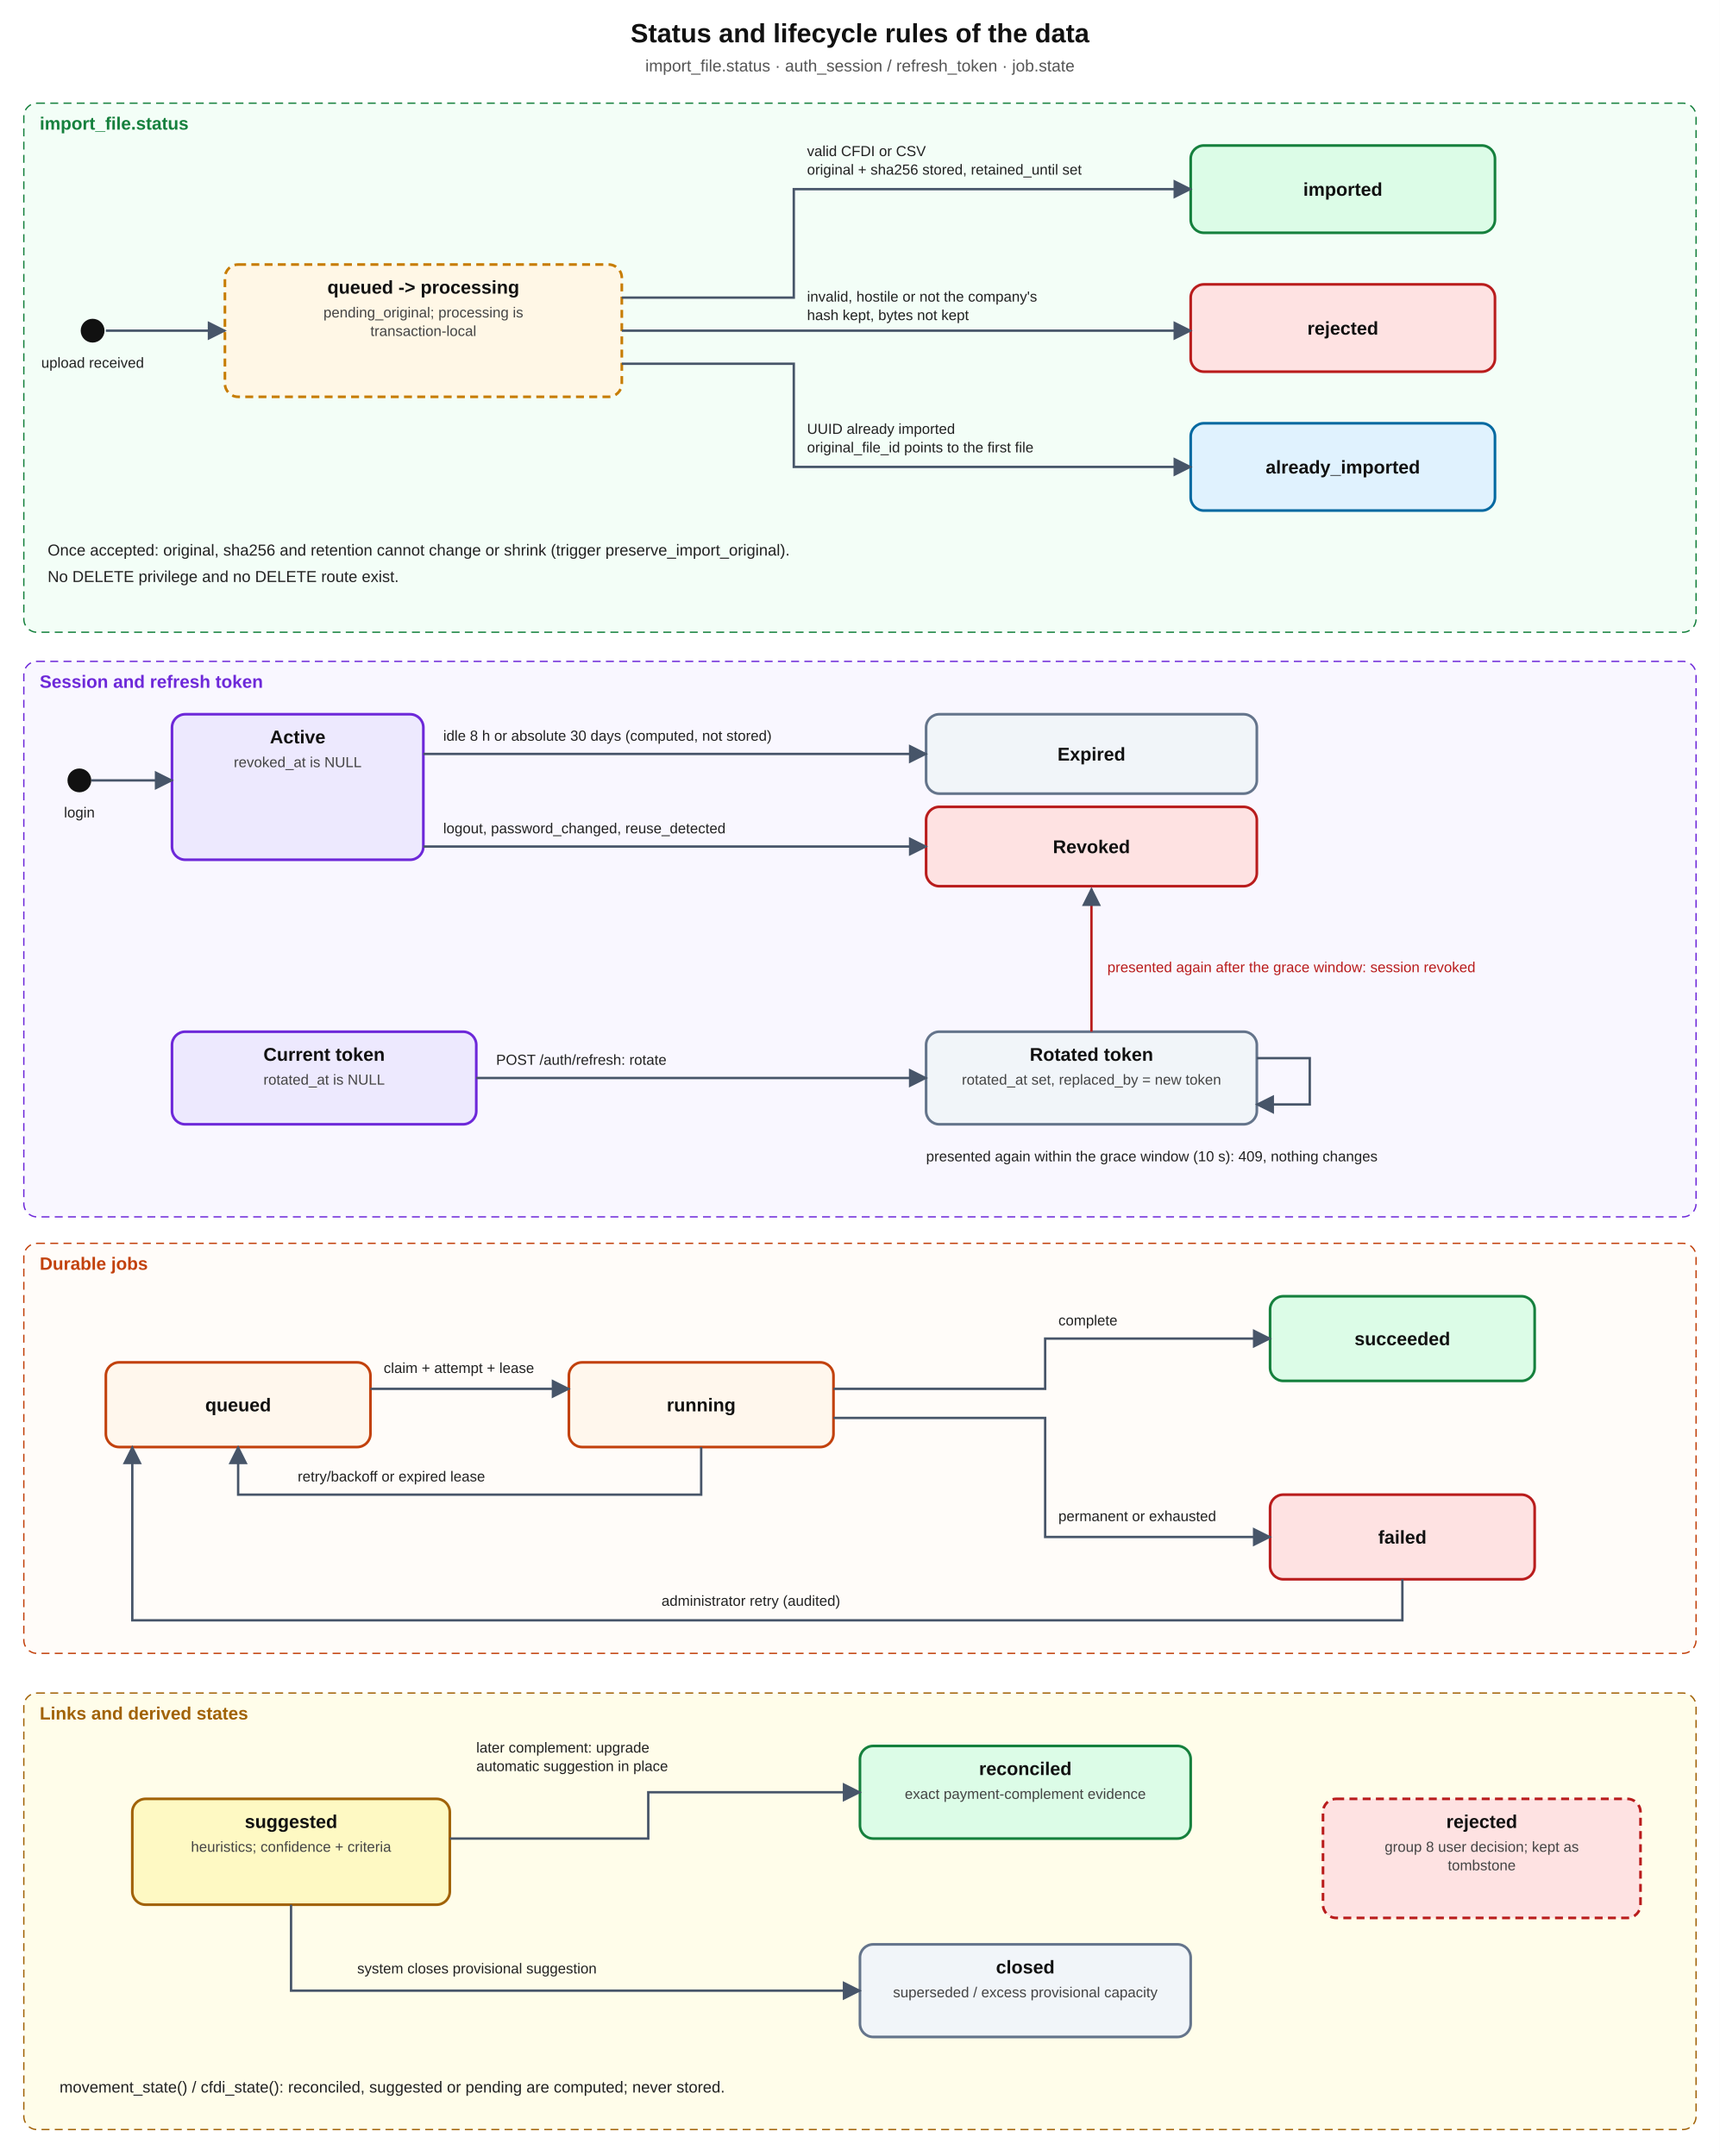
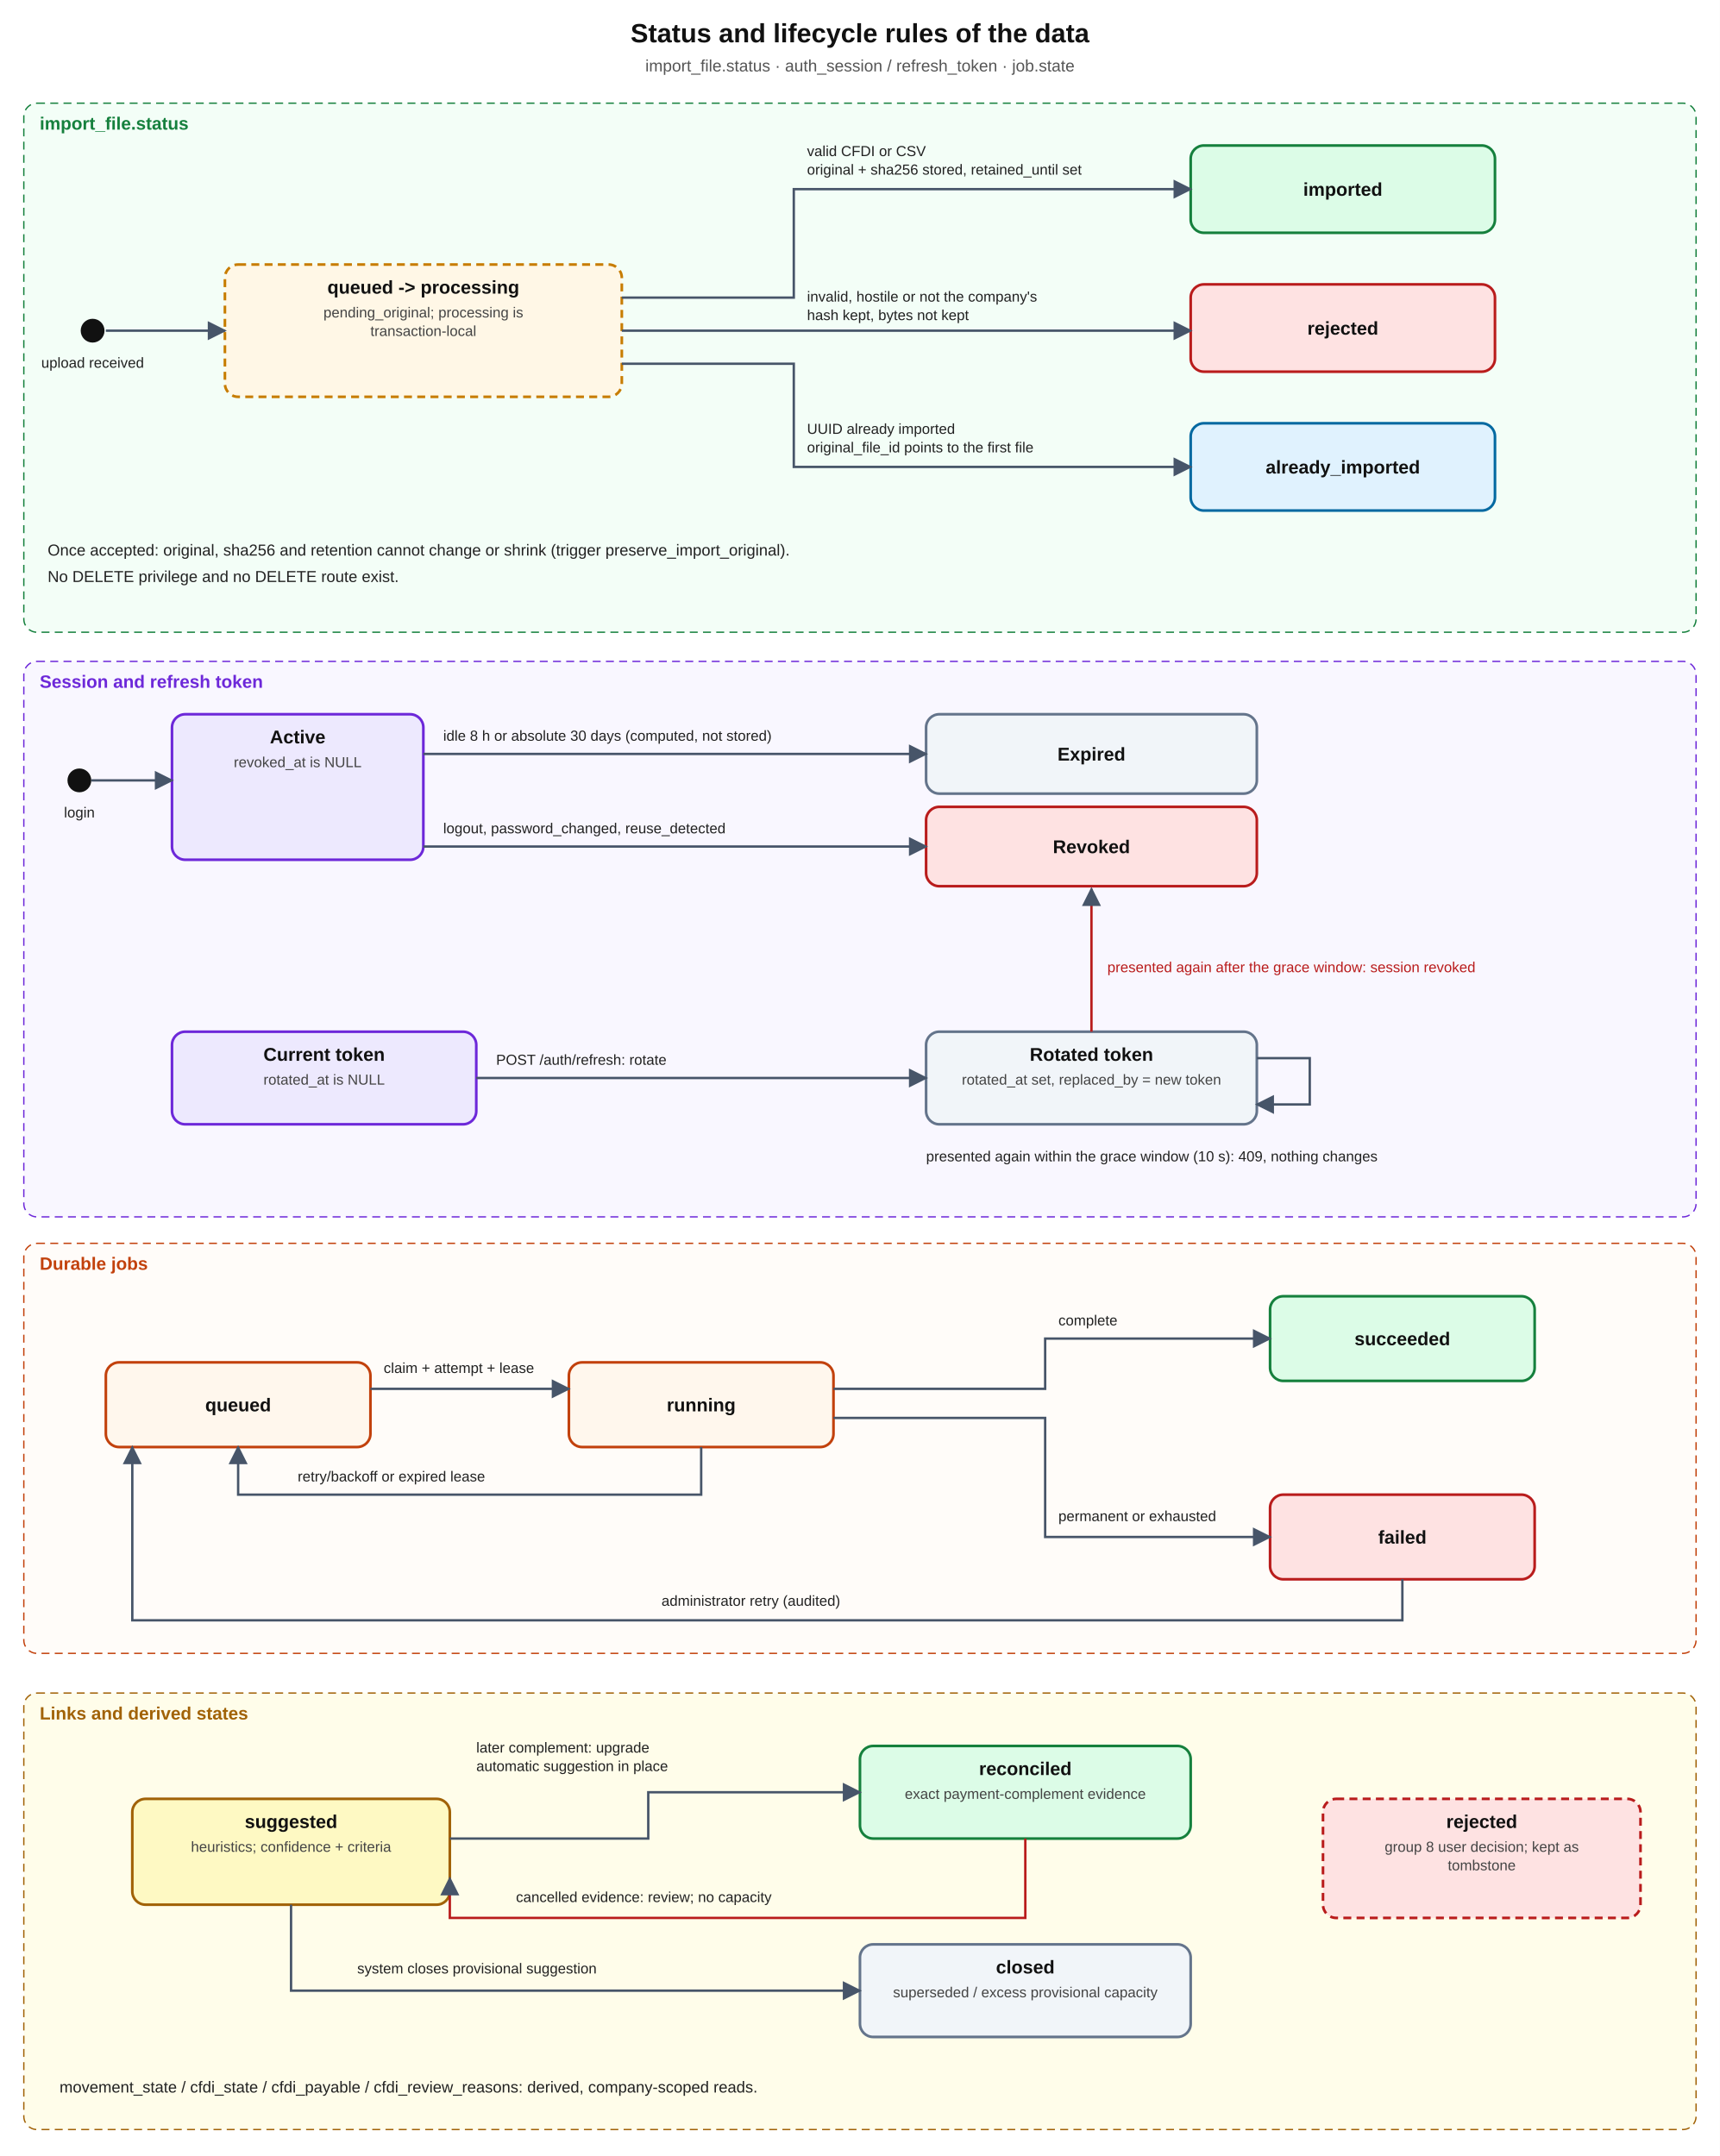
<svg xmlns="http://www.w3.org/2000/svg" width="1300" height="1630" viewBox="0 0 1300 1630" font-family="Liberation Sans, Arial, sans-serif">
  <rect width="1300" height="1630" fill="#fff" />
  <text x="650.0" y="32" text-anchor="middle" font-size="20" font-weight="bold" fill="#111">Status and lifecycle rules of the data</text>
  <text x="650.0" y="54" text-anchor="middle" font-size="12.5" fill="#555">import_file.status · auth_session / refresh_token · job.state</text>
  <defs>
    <marker id="arr" viewBox="0 0 10 10" refX="9" refY="5" markerWidth="8" markerHeight="8" orient="auto-start-reverse">
      <path d="M0 0 L10 5 L0 10 z" fill="#475569" />
    </marker>
  </defs>
  <rect x="18" y="78" width="1264" height="400" rx="10" fill="#dcfce7" fill-opacity="0.35" stroke="#15803d" stroke-dasharray="6 4" />
  <text x="30" y="98" font-size="13.5" font-weight="bold" fill="#15803d">import_file.status</text>
  <circle cx="70" cy="250" r="9" fill="#111" />
  <text x="70" y="278" text-anchor="middle" font-size="11" fill="#222">upload received</text>
  <rect x="170" y="200" width="300" height="100" rx="10" fill="#fff7e6" stroke="#c77c00" stroke-width="2" stroke-dasharray="6 4" />
  <text x="320.0" y="222" text-anchor="middle" font-size="14" font-weight="bold" fill="#111">queued -&gt; processing</text>
  <text x="320.0" y="240" text-anchor="middle" font-size="11" fill="#444">pending_original; processing is</text>
  <text x="320.0" y="254" text-anchor="middle" font-size="11" fill="#444">transaction-local</text>
  <path d="M80 250 L170 250" fill="none" stroke="#475569" stroke-width="1.8" marker-end="url(#arr)" />
  <rect x="900" y="110" width="230" height="66" rx="10" fill="#dcfce7" stroke="#15803d" stroke-width="2" />
  <text x="1015.0" y="148.0" text-anchor="middle" font-size="14" font-weight="bold" fill="#111">imported</text>
  <rect x="900" y="215" width="230" height="66" rx="10" fill="#fee2e2" stroke="#b91c1c" stroke-width="2" />
  <text x="1015.0" y="253.0" text-anchor="middle" font-size="14" font-weight="bold" fill="#111">rejected</text>
  <rect x="900" y="320" width="230" height="66" rx="10" fill="#e0f2fe" stroke="#0369a1" stroke-width="2" />
  <text x="1015.0" y="358.0" text-anchor="middle" font-size="14" font-weight="bold" fill="#111">already_imported</text>
  <path d="M470 225 L600 225 L600 143 L900 143" fill="none" stroke="#475569" stroke-width="1.8" marker-end="url(#arr)" />
  <text x="610" y="118" font-size="11" fill="#222" text-anchor="start">valid CFDI or CSV</text>
  <text x="610" y="132" font-size="11" fill="#222" text-anchor="start">original + sha256 stored, retained_until set</text>
  <path d="M470 250 L900 250" fill="none" stroke="#475569" stroke-width="1.8" marker-end="url(#arr)" />
  <text x="610" y="228" font-size="11" fill="#222" text-anchor="start">invalid, hostile or not the company's</text>
  <text x="610" y="242" font-size="11" fill="#222" text-anchor="start">hash kept, bytes not kept</text>
  <path d="M470 275 L600 275 L600 353 L900 353" fill="none" stroke="#475569" stroke-width="1.8" marker-end="url(#arr)" />
  <text x="610" y="328" font-size="11" fill="#222" text-anchor="start">UUID already imported</text>
  <text x="610" y="342" font-size="11" fill="#222" text-anchor="start">original_file_id points to the first file</text>
  <text x="36" y="420" font-size="12" fill="#222">Once accepted: original, sha256 and retention cannot change or shrink (trigger preserve_import_original).</text>
  <text x="36" y="440" font-size="12" fill="#222">No DELETE privilege and no DELETE route exist.</text>
  <rect x="18" y="500" width="1264" height="420" rx="10" fill="#ede9fe" fill-opacity="0.35" stroke="#6d28d9" stroke-dasharray="6 4" />
  <text x="30" y="520" font-size="13.5" font-weight="bold" fill="#6d28d9">Session and refresh token</text>
  <circle cx="60" cy="590" r="9" fill="#111" />
  <text x="60" y="618" text-anchor="middle" font-size="11" fill="#222">login</text>
  <rect x="130" y="540" width="190" height="110" rx="10" fill="#ede9fe" stroke="#6d28d9" stroke-width="2" />
  <text x="225.0" y="562" text-anchor="middle" font-size="14" font-weight="bold" fill="#111">Active</text>
  <text x="225.0" y="580" text-anchor="middle" font-size="11" fill="#444">revoked_at is NULL</text>
  <path d="M69 590 L130 590" fill="none" stroke="#475569" stroke-width="1.8" marker-end="url(#arr)" />
  <rect x="700" y="540" width="250" height="60" rx="10" fill="#f1f5f9" stroke="#64748b" stroke-width="2" />
  <text x="825.0" y="575.0" text-anchor="middle" font-size="14" font-weight="bold" fill="#111">Expired</text>
  <rect x="700" y="610" width="250" height="60" rx="10" fill="#fee2e2" stroke="#b91c1c" stroke-width="2" />
  <text x="825.0" y="645.0" text-anchor="middle" font-size="14" font-weight="bold" fill="#111">Revoked</text>
  <path d="M320 570 L700 570" fill="none" stroke="#475569" stroke-width="1.8" marker-end="url(#arr)" />
  <text x="335" y="560" font-size="11" fill="#222" text-anchor="start">idle 8 h or absolute 30 days (computed, not stored)</text>
  <path d="M320 640 L700 640" fill="none" stroke="#475569" stroke-width="1.8" marker-end="url(#arr)" />
  <text x="335" y="630" font-size="11" fill="#222" text-anchor="start">logout, password_changed, reuse_detected</text>
  <rect x="130" y="780" width="230" height="70" rx="10" fill="#ede9fe" stroke="#6d28d9" stroke-width="2" />
  <text x="245.0" y="802" text-anchor="middle" font-size="14" font-weight="bold" fill="#111">Current token</text>
  <text x="245.0" y="820" text-anchor="middle" font-size="11" fill="#444">rotated_at is NULL</text>
  <rect x="700" y="780" width="250" height="70" rx="10" fill="#f1f5f9" stroke="#64748b" stroke-width="2" />
  <text x="825.0" y="802" text-anchor="middle" font-size="14" font-weight="bold" fill="#111">Rotated token</text>
  <text x="825.0" y="820" text-anchor="middle" font-size="11" fill="#444">rotated_at set, replaced_by = new token</text>
  <path d="M360 815 L700 815" fill="none" stroke="#475569" stroke-width="1.8" marker-end="url(#arr)" />
  <text x="375" y="805" font-size="11" fill="#222" text-anchor="start">POST /auth/refresh: rotate</text>
  <path d="M950 800 L990 800 L990 835 L950 835" fill="none" stroke="#475569" stroke-width="1.8" marker-end="url(#arr)" />
  <text x="700" y="878" font-size="11" fill="#222">presented again within the grace window (10 s): 409, nothing changes</text>
  <path d="M825 780 L825 672" fill="none" stroke="#b91c1c" stroke-width="1.8" marker-end="url(#arr)" />
  <text x="837" y="735" font-size="11" fill="#b91c1c">presented again after the grace window: session revoked</text>
  <rect x="18" y="940" width="1264" height="310" rx="10" fill="#fff7ed" fill-opacity="0.35" stroke="#c2410c" stroke-dasharray="6 4" />
  <text x="30" y="960" font-size="13.5" font-weight="bold" fill="#c2410c">Durable jobs</text>
  <rect x="80" y="1030" width="200" height="64" rx="10" fill="#fff7ed" stroke="#c2410c" stroke-width="2" />
  <text x="180.0" y="1067.0" text-anchor="middle" font-size="14" font-weight="bold" fill="#111">queued</text>
  <rect x="430" y="1030" width="200" height="64" rx="10" fill="#fff7ed" stroke="#c2410c" stroke-width="2" />
  <text x="530.0" y="1067.0" text-anchor="middle" font-size="14" font-weight="bold" fill="#111">running</text>
  <rect x="960" y="980" width="200" height="64" rx="10" fill="#dcfce7" stroke="#15803d" stroke-width="2" />
  <text x="1060.0" y="1017.0" text-anchor="middle" font-size="14" font-weight="bold" fill="#111">succeeded</text>
  <rect x="960" y="1130" width="200" height="64" rx="10" fill="#fee2e2" stroke="#b91c1c" stroke-width="2" />
  <text x="1060.0" y="1167.0" text-anchor="middle" font-size="14" font-weight="bold" fill="#111">failed</text>
  <path d="M280 1050 L430 1050" fill="none" stroke="#475569" stroke-width="1.8" marker-end="url(#arr)" />
  <text x="290" y="1038" font-size="11" fill="#222" text-anchor="start">claim + attempt + lease</text>
  <path d="M630 1050 L790 1050 L790 1012 L960 1012" fill="none" stroke="#475569" stroke-width="1.8" marker-end="url(#arr)" />
  <text x="800" y="1002" font-size="11" fill="#222" text-anchor="start">complete</text>
  <path d="M630 1072 L790 1072 L790 1162 L960 1162" fill="none" stroke="#475569" stroke-width="1.8" marker-end="url(#arr)" />
  <text x="800" y="1150" font-size="11" fill="#222" text-anchor="start">permanent or exhausted</text>
  <path d="M530 1094 L530 1130 L180 1130 L180 1094" fill="none" stroke="#475569" stroke-width="1.8" marker-end="url(#arr)" />
  <text x="225" y="1120" font-size="11" fill="#222" text-anchor="start">retry/backoff or expired lease</text>
  <path d="M1060 1194 L1060 1225 L100 1225 L100 1094" fill="none" stroke="#475569" stroke-width="1.8" marker-end="url(#arr)" />
  <text x="500" y="1214" font-size="11" fill="#222" text-anchor="start">administrator retry (audited)</text>
  <rect x="18" y="1280" width="1264" height="330" rx="10" fill="#fef9c3" fill-opacity="0.35" stroke="#a16207" stroke-dasharray="6 4" />
  <text x="30" y="1300" font-size="13.5" font-weight="bold" fill="#a16207">Links and derived states</text>
  <rect x="100" y="1360" width="240" height="80" rx="10" fill="#fef9c3" stroke="#a16207" stroke-width="2" />
  <text x="220.0" y="1382" text-anchor="middle" font-size="14" font-weight="bold" fill="#111">suggested</text>
  <text x="220.0" y="1400" text-anchor="middle" font-size="11" fill="#444">heuristics; confidence + criteria</text>
  <rect x="650" y="1320" width="250" height="70" rx="10" fill="#dcfce7" stroke="#15803d" stroke-width="2" />
  <text x="775.0" y="1342" text-anchor="middle" font-size="14" font-weight="bold" fill="#111">reconciled</text>
  <text x="775.0" y="1360" text-anchor="middle" font-size="11" fill="#444">exact payment-complement evidence</text>
  <rect x="650" y="1470" width="250" height="70" rx="10" fill="#f1f5f9" stroke="#64748b" stroke-width="2" />
  <text x="775.0" y="1492" text-anchor="middle" font-size="14" font-weight="bold" fill="#111">closed</text>
  <text x="775.0" y="1510" text-anchor="middle" font-size="11" fill="#444">superseded / excess provisional capacity</text>
  <rect x="1000" y="1360" width="240" height="90" rx="10" fill="#fee2e2" stroke="#b91c1c" stroke-width="2" stroke-dasharray="6 4" />
  <text x="1120.0" y="1382" text-anchor="middle" font-size="14" font-weight="bold" fill="#111">rejected</text>
  <text x="1120.0" y="1400" text-anchor="middle" font-size="11" fill="#444">group 8 user decision; kept as</text>
  <text x="1120.0" y="1414" text-anchor="middle" font-size="11" fill="#444">tombstone</text>
  <path d="M340 1390 L490 1390 L490 1355 L650 1355" fill="none" stroke="#475569" stroke-width="1.8" marker-end="url(#arr)" />
  <text x="360" y="1325" font-size="11" fill="#222" text-anchor="start">later complement: upgrade</text>
  <text x="360" y="1339" font-size="11" fill="#222" text-anchor="start">automatic suggestion in place</text>
  <path d="M220 1440 L220 1505 L650 1505" fill="none" stroke="#475569" stroke-width="1.8" marker-end="url(#arr)" />
  <text x="270" y="1492" font-size="11" fill="#222" text-anchor="start">system closes provisional suggestion</text>
-   <text x="45" y="1582" font-size="12" fill="#222">movement_state() / cfdi_state(): reconciled, suggested or pending are computed; never stored.</text>
+   <path d="M775 1390 L775 1450 L340 1450 L340 1420" fill="none" stroke="#b91c1c" stroke-width="1.8" marker-end="url(#arr)" />
+   <text x="390" y="1438" font-size="11" fill="#222" text-anchor="start">cancelled evidence: review; no capacity</text>
+   <text x="45" y="1582" font-size="12" fill="#222">movement_state / cfdi_state / cfdi_payable / cfdi_review_reasons: derived, company-scoped reads.</text>
</svg>
